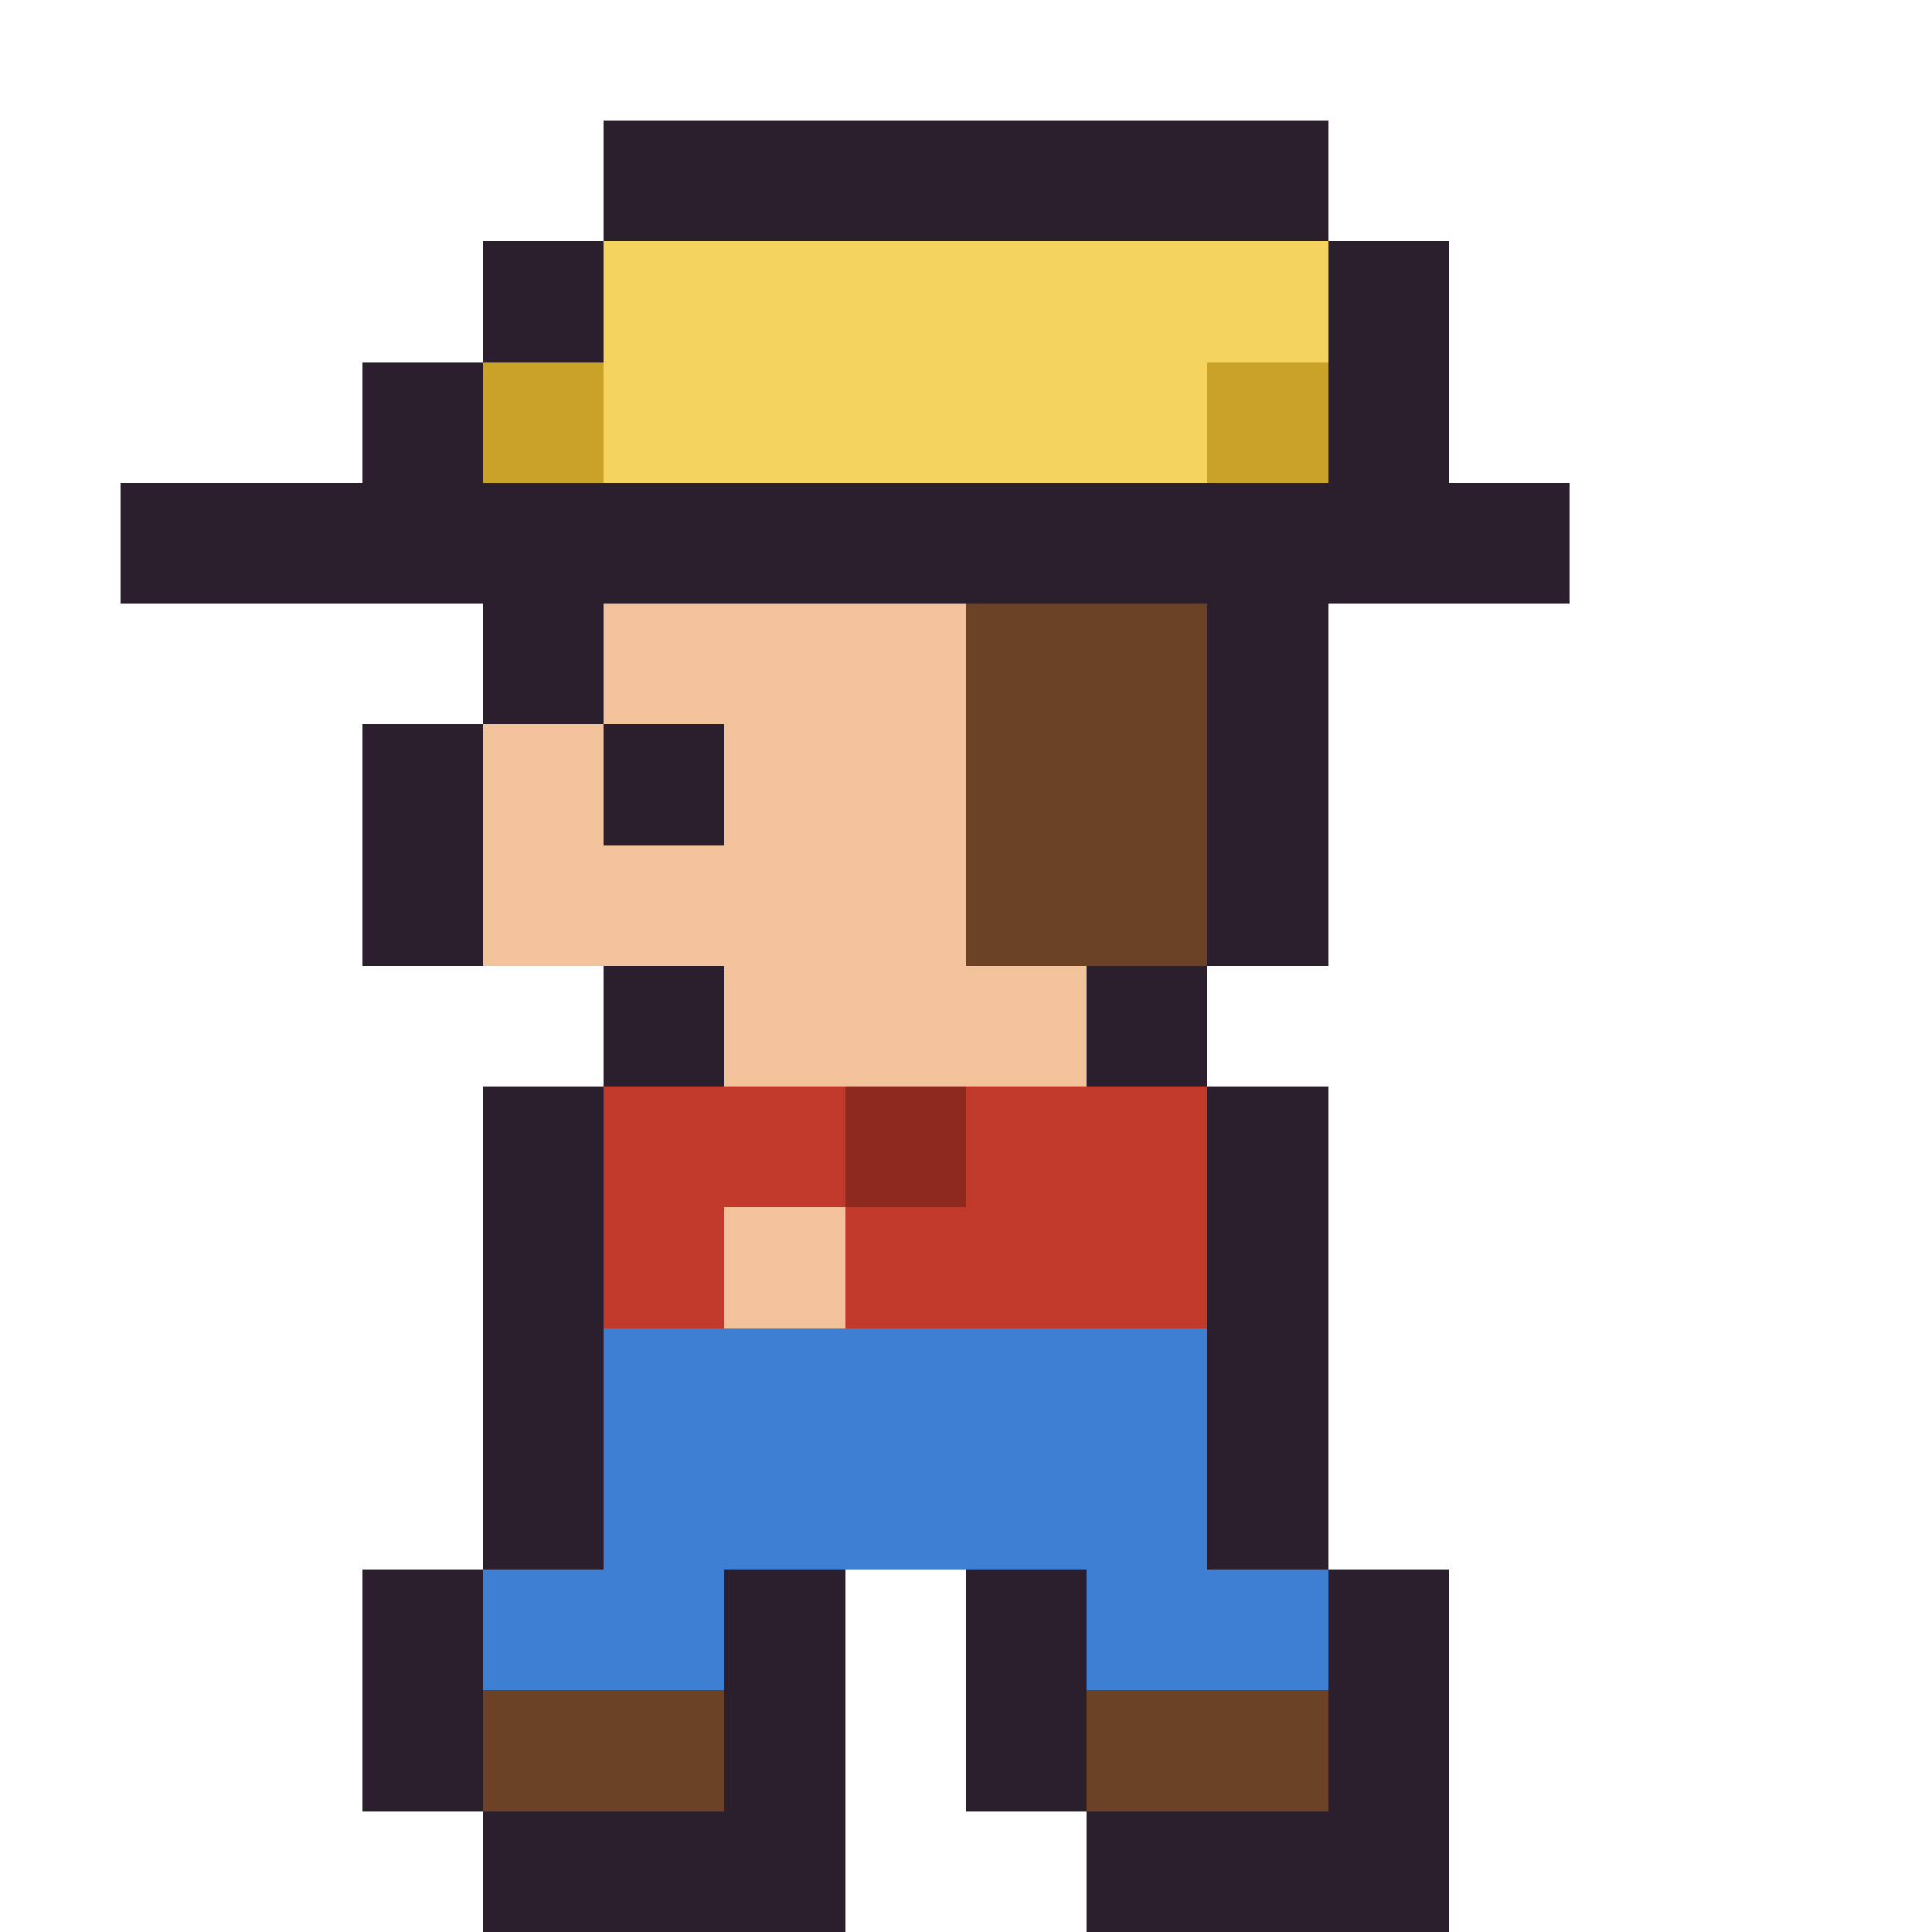
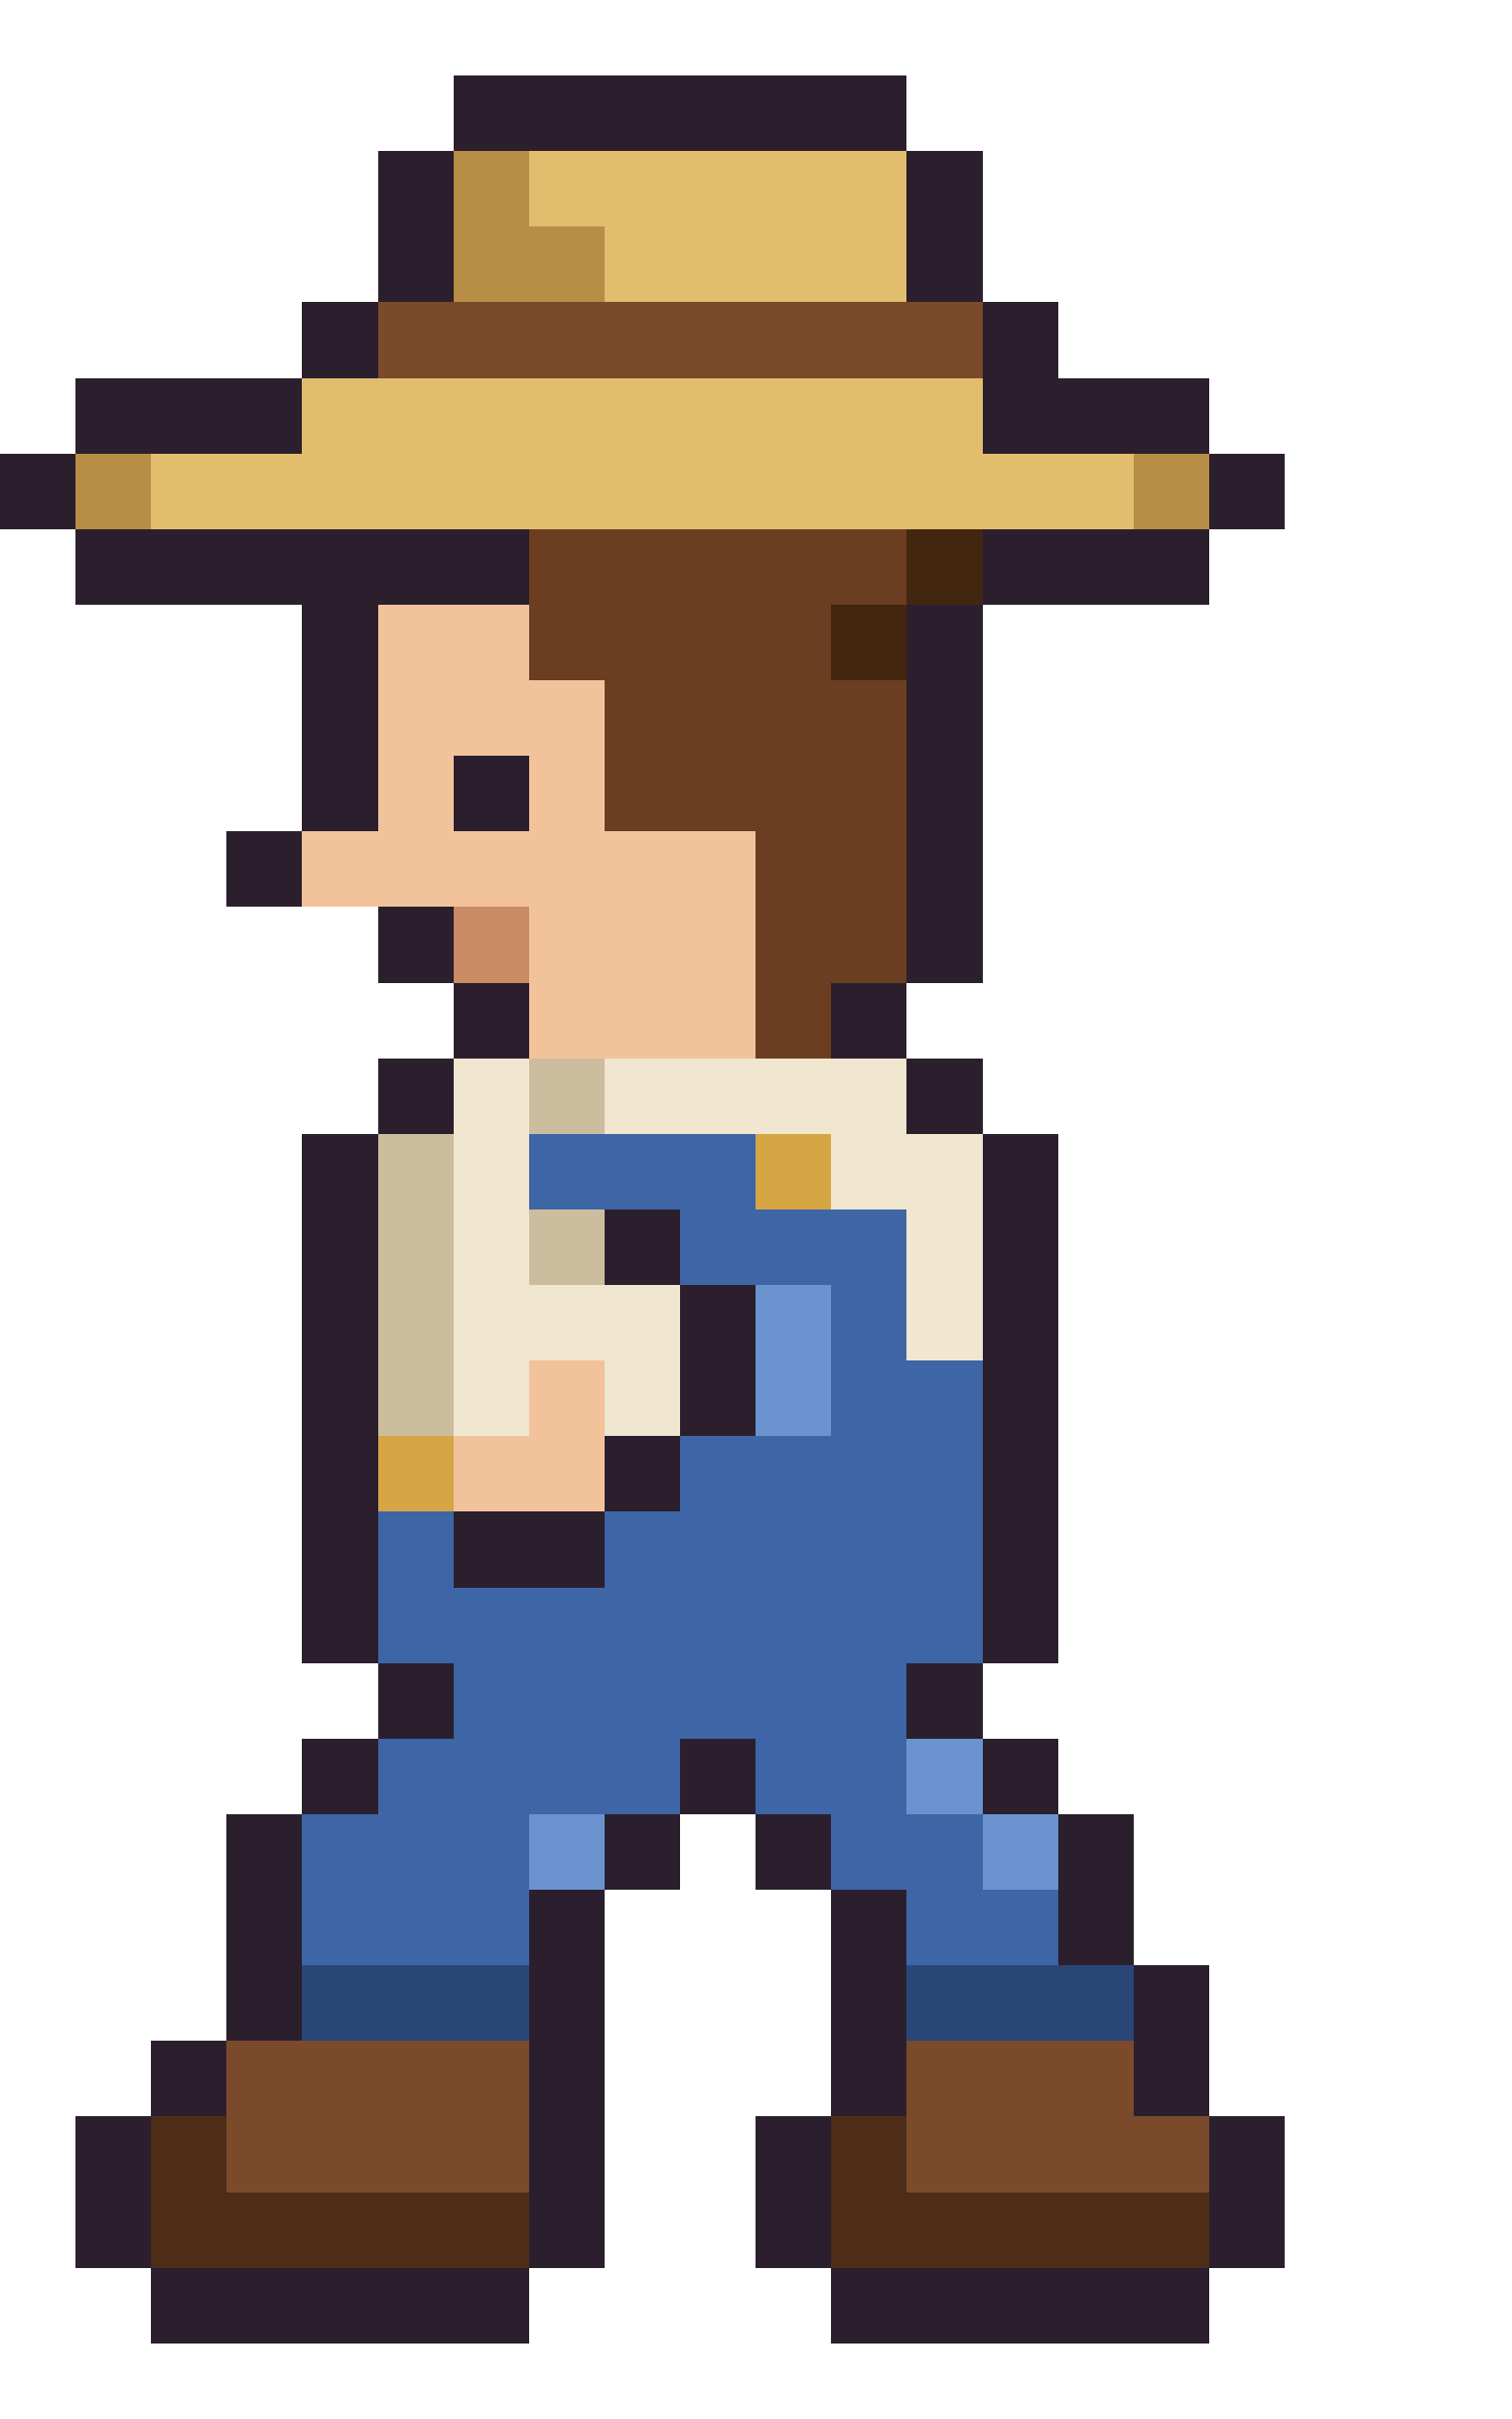
- <svg xmlns="http://www.w3.org/2000/svg" viewBox="0 0 16 16" width="16" height="16" shape-rendering="crispEdges">
-   <rect x="5" y="1" width="6" height="1" fill="#2b1f2e" />
-   <rect x="4" y="2" width="1" height="1" fill="#2b1f2e" />
-   <rect x="5" y="2" width="6" height="1" fill="#f4d35e" />
-   <rect x="11" y="2" width="1" height="1" fill="#2b1f2e" />
-   <rect x="3" y="3" width="1" height="1" fill="#2b1f2e" />
-   <rect x="4" y="3" width="1" height="1" fill="#c9a227" />
-   <rect x="5" y="3" width="5" height="1" fill="#f4d35e" />
-   <rect x="10" y="3" width="1" height="1" fill="#c9a227" />
-   <rect x="11" y="3" width="1" height="1" fill="#2b1f2e" />
-   <rect x="1" y="4" width="12" height="1" fill="#2b1f2e" />
-   <rect x="4" y="5" width="1" height="1" fill="#2b1f2e" />
-   <rect x="5" y="5" width="3" height="1" fill="#f2c39b" />
-   <rect x="8" y="5" width="2" height="1" fill="#6b4226" />
-   <rect x="10" y="5" width="1" height="1" fill="#2b1f2e" />
-   <rect x="3" y="6" width="1" height="1" fill="#2b1f2e" />
-   <rect x="4" y="6" width="1" height="1" fill="#f2c39b" />
-   <rect x="5" y="6" width="1" height="1" fill="#2b1f2e" />
-   <rect x="6" y="6" width="2" height="1" fill="#f2c39b" />
-   <rect x="8" y="6" width="2" height="1" fill="#6b4226" />
-   <rect x="10" y="6" width="1" height="1" fill="#2b1f2e" />
-   <rect x="3" y="7" width="1" height="1" fill="#2b1f2e" />
-   <rect x="4" y="7" width="4" height="1" fill="#f2c39b" />
-   <rect x="8" y="7" width="2" height="1" fill="#6b4226" />
-   <rect x="10" y="7" width="1" height="1" fill="#2b1f2e" />
-   <rect x="5" y="8" width="1" height="1" fill="#2b1f2e" />
-   <rect x="6" y="8" width="3" height="1" fill="#f2c39b" />
-   <rect x="9" y="8" width="1" height="1" fill="#2b1f2e" />
+ <svg xmlns="http://www.w3.org/2000/svg" viewBox="0 0 20 32" width="20" height="32" shape-rendering="crispEdges">
+   <rect x="6" y="1" width="6" height="1" fill="#2b1f2e" />
+   <rect x="5" y="2" width="1" height="1" fill="#2b1f2e" />
+   <rect x="6" y="2" width="1" height="1" fill="#b88d45" />
+   <rect x="7" y="2" width="5" height="1" fill="#e2bd6e" />
+   <rect x="12" y="2" width="1" height="1" fill="#2b1f2e" />
+   <rect x="5" y="3" width="1" height="1" fill="#2b1f2e" />
+   <rect x="6" y="3" width="2" height="1" fill="#b88d45" />
+   <rect x="8" y="3" width="4" height="1" fill="#e2bd6e" />
+   <rect x="12" y="3" width="1" height="1" fill="#2b1f2e" />
+   <rect x="4" y="4" width="1" height="1" fill="#2b1f2e" />
+   <rect x="5" y="4" width="8" height="1" fill="#7a4a2b" />
+   <rect x="13" y="4" width="1" height="1" fill="#2b1f2e" />
+   <rect x="1" y="5" width="3" height="1" fill="#2b1f2e" />
+   <rect x="4" y="5" width="9" height="1" fill="#e2bd6e" />
+   <rect x="13" y="5" width="3" height="1" fill="#2b1f2e" />
+   <rect x="0" y="6" width="1" height="1" fill="#2b1f2e" />
+   <rect x="1" y="6" width="1" height="1" fill="#b88d45" />
+   <rect x="2" y="6" width="13" height="1" fill="#e2bd6e" />
+   <rect x="15" y="6" width="1" height="1" fill="#b88d45" />
+   <rect x="16" y="6" width="1" height="1" fill="#2b1f2e" />
+   <rect x="1" y="7" width="6" height="1" fill="#2b1f2e" />
+   <rect x="7" y="7" width="5" height="1" fill="#6b3e22" />
+   <rect x="12" y="7" width="1" height="1" fill="#43260f" />
+   <rect x="13" y="7" width="3" height="1" fill="#2b1f2e" />
+   <rect x="4" y="8" width="1" height="1" fill="#2b1f2e" />
+   <rect x="5" y="8" width="2" height="1" fill="#f2c39b" />
+   <rect x="7" y="8" width="4" height="1" fill="#6b3e22" />
+   <rect x="11" y="8" width="1" height="1" fill="#43260f" />
+   <rect x="12" y="8" width="1" height="1" fill="#2b1f2e" />
  <rect x="4" y="9" width="1" height="1" fill="#2b1f2e" />
-   <rect x="5" y="9" width="2" height="1" fill="#c0392b" />
-   <rect x="7" y="9" width="1" height="1" fill="#8e2920" />
-   <rect x="8" y="9" width="2" height="1" fill="#c0392b" />
-   <rect x="10" y="9" width="1" height="1" fill="#2b1f2e" />
+   <rect x="5" y="9" width="3" height="1" fill="#f2c39b" />
+   <rect x="8" y="9" width="4" height="1" fill="#6b3e22" />
+   <rect x="12" y="9" width="1" height="1" fill="#2b1f2e" />
  <rect x="4" y="10" width="1" height="1" fill="#2b1f2e" />
-   <rect x="5" y="10" width="1" height="1" fill="#c0392b" />
-   <rect x="6" y="10" width="1" height="1" fill="#f2c39b" />
-   <rect x="7" y="10" width="3" height="1" fill="#c0392b" />
-   <rect x="10" y="10" width="1" height="1" fill="#2b1f2e" />
-   <rect x="4" y="11" width="1" height="1" fill="#2b1f2e" />
-   <rect x="5" y="11" width="5" height="1" fill="#3f7fd1" />
-   <rect x="10" y="11" width="1" height="1" fill="#2b1f2e" />
-   <rect x="4" y="12" width="1" height="1" fill="#2b1f2e" />
-   <rect x="5" y="12" width="5" height="1" fill="#3f7fd1" />
-   <rect x="10" y="12" width="1" height="1" fill="#2b1f2e" />
-   <rect x="3" y="13" width="1" height="1" fill="#2b1f2e" />
-   <rect x="4" y="13" width="2" height="1" fill="#3f7fd1" />
+   <rect x="5" y="10" width="1" height="1" fill="#f2c39b" />
+   <rect x="6" y="10" width="1" height="1" fill="#2b1f2e" />
+   <rect x="7" y="10" width="1" height="1" fill="#f2c39b" />
+   <rect x="8" y="10" width="4" height="1" fill="#6b3e22" />
+   <rect x="12" y="10" width="1" height="1" fill="#2b1f2e" />
+   <rect x="3" y="11" width="1" height="1" fill="#2b1f2e" />
+   <rect x="4" y="11" width="6" height="1" fill="#f2c39b" />
+   <rect x="10" y="11" width="2" height="1" fill="#6b3e22" />
+   <rect x="12" y="11" width="1" height="1" fill="#2b1f2e" />
+   <rect x="5" y="12" width="1" height="1" fill="#2b1f2e" />
+   <rect x="6" y="12" width="1" height="1" fill="#c98b63" />
+   <rect x="7" y="12" width="3" height="1" fill="#f2c39b" />
+   <rect x="10" y="12" width="2" height="1" fill="#6b3e22" />
+   <rect x="12" y="12" width="1" height="1" fill="#2b1f2e" />
  <rect x="6" y="13" width="1" height="1" fill="#2b1f2e" />
-   <rect x="8" y="13" width="1" height="1" fill="#2b1f2e" />
-   <rect x="9" y="13" width="2" height="1" fill="#3f7fd1" />
+   <rect x="7" y="13" width="3" height="1" fill="#f2c39b" />
+   <rect x="10" y="13" width="1" height="1" fill="#6b3e22" />
  <rect x="11" y="13" width="1" height="1" fill="#2b1f2e" />
-   <rect x="3" y="14" width="1" height="1" fill="#2b1f2e" />
-   <rect x="4" y="14" width="2" height="1" fill="#6b4226" />
-   <rect x="6" y="14" width="1" height="1" fill="#2b1f2e" />
-   <rect x="8" y="14" width="1" height="1" fill="#2b1f2e" />
-   <rect x="9" y="14" width="2" height="1" fill="#6b4226" />
-   <rect x="11" y="14" width="1" height="1" fill="#2b1f2e" />
-   <rect x="4" y="15" width="3" height="1" fill="#2b1f2e" />
-   <rect x="9" y="15" width="3" height="1" fill="#2b1f2e" />
+   <rect x="5" y="14" width="1" height="1" fill="#2b1f2e" />
+   <rect x="6" y="14" width="1" height="1" fill="#f1e6d0" />
+   <rect x="7" y="14" width="1" height="1" fill="#cdbd9f" />
+   <rect x="8" y="14" width="4" height="1" fill="#f1e6d0" />
+   <rect x="12" y="14" width="1" height="1" fill="#2b1f2e" />
+   <rect x="4" y="15" width="1" height="1" fill="#2b1f2e" />
+   <rect x="5" y="15" width="1" height="1" fill="#cdbd9f" />
+   <rect x="6" y="15" width="1" height="1" fill="#f1e6d0" />
+   <rect x="7" y="15" width="3" height="1" fill="#3e65a6" />
+   <rect x="10" y="15" width="1" height="1" fill="#d6a644" />
+   <rect x="11" y="15" width="2" height="1" fill="#f1e6d0" />
+   <rect x="13" y="15" width="1" height="1" fill="#2b1f2e" />
+   <rect x="4" y="16" width="1" height="1" fill="#2b1f2e" />
+   <rect x="5" y="16" width="1" height="1" fill="#cdbd9f" />
+   <rect x="6" y="16" width="1" height="1" fill="#f1e6d0" />
+   <rect x="7" y="16" width="1" height="1" fill="#cdbd9f" />
+   <rect x="8" y="16" width="1" height="1" fill="#2b1f2e" />
+   <rect x="9" y="16" width="3" height="1" fill="#3e65a6" />
+   <rect x="12" y="16" width="1" height="1" fill="#f1e6d0" />
+   <rect x="13" y="16" width="1" height="1" fill="#2b1f2e" />
+   <rect x="4" y="17" width="1" height="1" fill="#2b1f2e" />
+   <rect x="5" y="17" width="1" height="1" fill="#cdbd9f" />
+   <rect x="6" y="17" width="3" height="1" fill="#f1e6d0" />
+   <rect x="9" y="17" width="1" height="1" fill="#2b1f2e" />
+   <rect x="10" y="17" width="1" height="1" fill="#6a93cf" />
+   <rect x="11" y="17" width="1" height="1" fill="#3e65a6" />
+   <rect x="12" y="17" width="1" height="1" fill="#f1e6d0" />
+   <rect x="13" y="17" width="1" height="1" fill="#2b1f2e" />
+   <rect x="4" y="18" width="1" height="1" fill="#2b1f2e" />
+   <rect x="5" y="18" width="1" height="1" fill="#cdbd9f" />
+   <rect x="6" y="18" width="1" height="1" fill="#f1e6d0" />
+   <rect x="7" y="18" width="1" height="1" fill="#f2c39b" />
+   <rect x="8" y="18" width="1" height="1" fill="#f1e6d0" />
+   <rect x="9" y="18" width="1" height="1" fill="#2b1f2e" />
+   <rect x="10" y="18" width="1" height="1" fill="#6a93cf" />
+   <rect x="11" y="18" width="2" height="1" fill="#3e65a6" />
+   <rect x="13" y="18" width="1" height="1" fill="#2b1f2e" />
+   <rect x="4" y="19" width="1" height="1" fill="#2b1f2e" />
+   <rect x="5" y="19" width="1" height="1" fill="#d6a644" />
+   <rect x="6" y="19" width="2" height="1" fill="#f2c39b" />
+   <rect x="8" y="19" width="1" height="1" fill="#2b1f2e" />
+   <rect x="9" y="19" width="4" height="1" fill="#3e65a6" />
+   <rect x="13" y="19" width="1" height="1" fill="#2b1f2e" />
+   <rect x="4" y="20" width="1" height="1" fill="#2b1f2e" />
+   <rect x="5" y="20" width="1" height="1" fill="#3e65a6" />
+   <rect x="6" y="20" width="2" height="1" fill="#2b1f2e" />
+   <rect x="8" y="20" width="5" height="1" fill="#3e65a6" />
+   <rect x="13" y="20" width="1" height="1" fill="#2b1f2e" />
+   <rect x="4" y="21" width="1" height="1" fill="#2b1f2e" />
+   <rect x="5" y="21" width="8" height="1" fill="#3e65a6" />
+   <rect x="13" y="21" width="1" height="1" fill="#2b1f2e" />
+   <rect x="5" y="22" width="1" height="1" fill="#2b1f2e" />
+   <rect x="6" y="22" width="6" height="1" fill="#3e65a6" />
+   <rect x="12" y="22" width="1" height="1" fill="#2b1f2e" />
+   <rect x="4" y="23" width="1" height="1" fill="#2b1f2e" />
+   <rect x="5" y="23" width="4" height="1" fill="#3e65a6" />
+   <rect x="9" y="23" width="1" height="1" fill="#2b1f2e" />
+   <rect x="10" y="23" width="2" height="1" fill="#3e65a6" />
+   <rect x="12" y="23" width="1" height="1" fill="#6a93cf" />
+   <rect x="13" y="23" width="1" height="1" fill="#2b1f2e" />
+   <rect x="3" y="24" width="1" height="1" fill="#2b1f2e" />
+   <rect x="4" y="24" width="3" height="1" fill="#3e65a6" />
+   <rect x="7" y="24" width="1" height="1" fill="#6a93cf" />
+   <rect x="8" y="24" width="1" height="1" fill="#2b1f2e" />
+   <rect x="10" y="24" width="1" height="1" fill="#2b1f2e" />
+   <rect x="11" y="24" width="2" height="1" fill="#3e65a6" />
+   <rect x="13" y="24" width="1" height="1" fill="#6a93cf" />
+   <rect x="14" y="24" width="1" height="1" fill="#2b1f2e" />
+   <rect x="3" y="25" width="1" height="1" fill="#2b1f2e" />
+   <rect x="4" y="25" width="3" height="1" fill="#3e65a6" />
+   <rect x="7" y="25" width="1" height="1" fill="#2b1f2e" />
+   <rect x="11" y="25" width="1" height="1" fill="#2b1f2e" />
+   <rect x="12" y="25" width="2" height="1" fill="#3e65a6" />
+   <rect x="14" y="25" width="1" height="1" fill="#2b1f2e" />
+   <rect x="3" y="26" width="1" height="1" fill="#2b1f2e" />
+   <rect x="4" y="26" width="3" height="1" fill="#2a4677" />
+   <rect x="7" y="26" width="1" height="1" fill="#2b1f2e" />
+   <rect x="11" y="26" width="1" height="1" fill="#2b1f2e" />
+   <rect x="12" y="26" width="3" height="1" fill="#2a4677" />
+   <rect x="15" y="26" width="1" height="1" fill="#2b1f2e" />
+   <rect x="2" y="27" width="1" height="1" fill="#2b1f2e" />
+   <rect x="3" y="27" width="4" height="1" fill="#7a4a2b" />
+   <rect x="7" y="27" width="1" height="1" fill="#2b1f2e" />
+   <rect x="11" y="27" width="1" height="1" fill="#2b1f2e" />
+   <rect x="12" y="27" width="3" height="1" fill="#7a4a2b" />
+   <rect x="15" y="27" width="1" height="1" fill="#2b1f2e" />
+   <rect x="1" y="28" width="1" height="1" fill="#2b1f2e" />
+   <rect x="2" y="28" width="1" height="1" fill="#4d2c18" />
+   <rect x="3" y="28" width="4" height="1" fill="#7a4a2b" />
+   <rect x="7" y="28" width="1" height="1" fill="#2b1f2e" />
+   <rect x="10" y="28" width="1" height="1" fill="#2b1f2e" />
+   <rect x="11" y="28" width="1" height="1" fill="#4d2c18" />
+   <rect x="12" y="28" width="4" height="1" fill="#7a4a2b" />
+   <rect x="16" y="28" width="1" height="1" fill="#2b1f2e" />
+   <rect x="1" y="29" width="1" height="1" fill="#2b1f2e" />
+   <rect x="2" y="29" width="5" height="1" fill="#4d2c18" />
+   <rect x="7" y="29" width="1" height="1" fill="#2b1f2e" />
+   <rect x="10" y="29" width="1" height="1" fill="#2b1f2e" />
+   <rect x="11" y="29" width="5" height="1" fill="#4d2c18" />
+   <rect x="16" y="29" width="1" height="1" fill="#2b1f2e" />
+   <rect x="2" y="30" width="5" height="1" fill="#2b1f2e" />
+   <rect x="11" y="30" width="5" height="1" fill="#2b1f2e" />
</svg>
